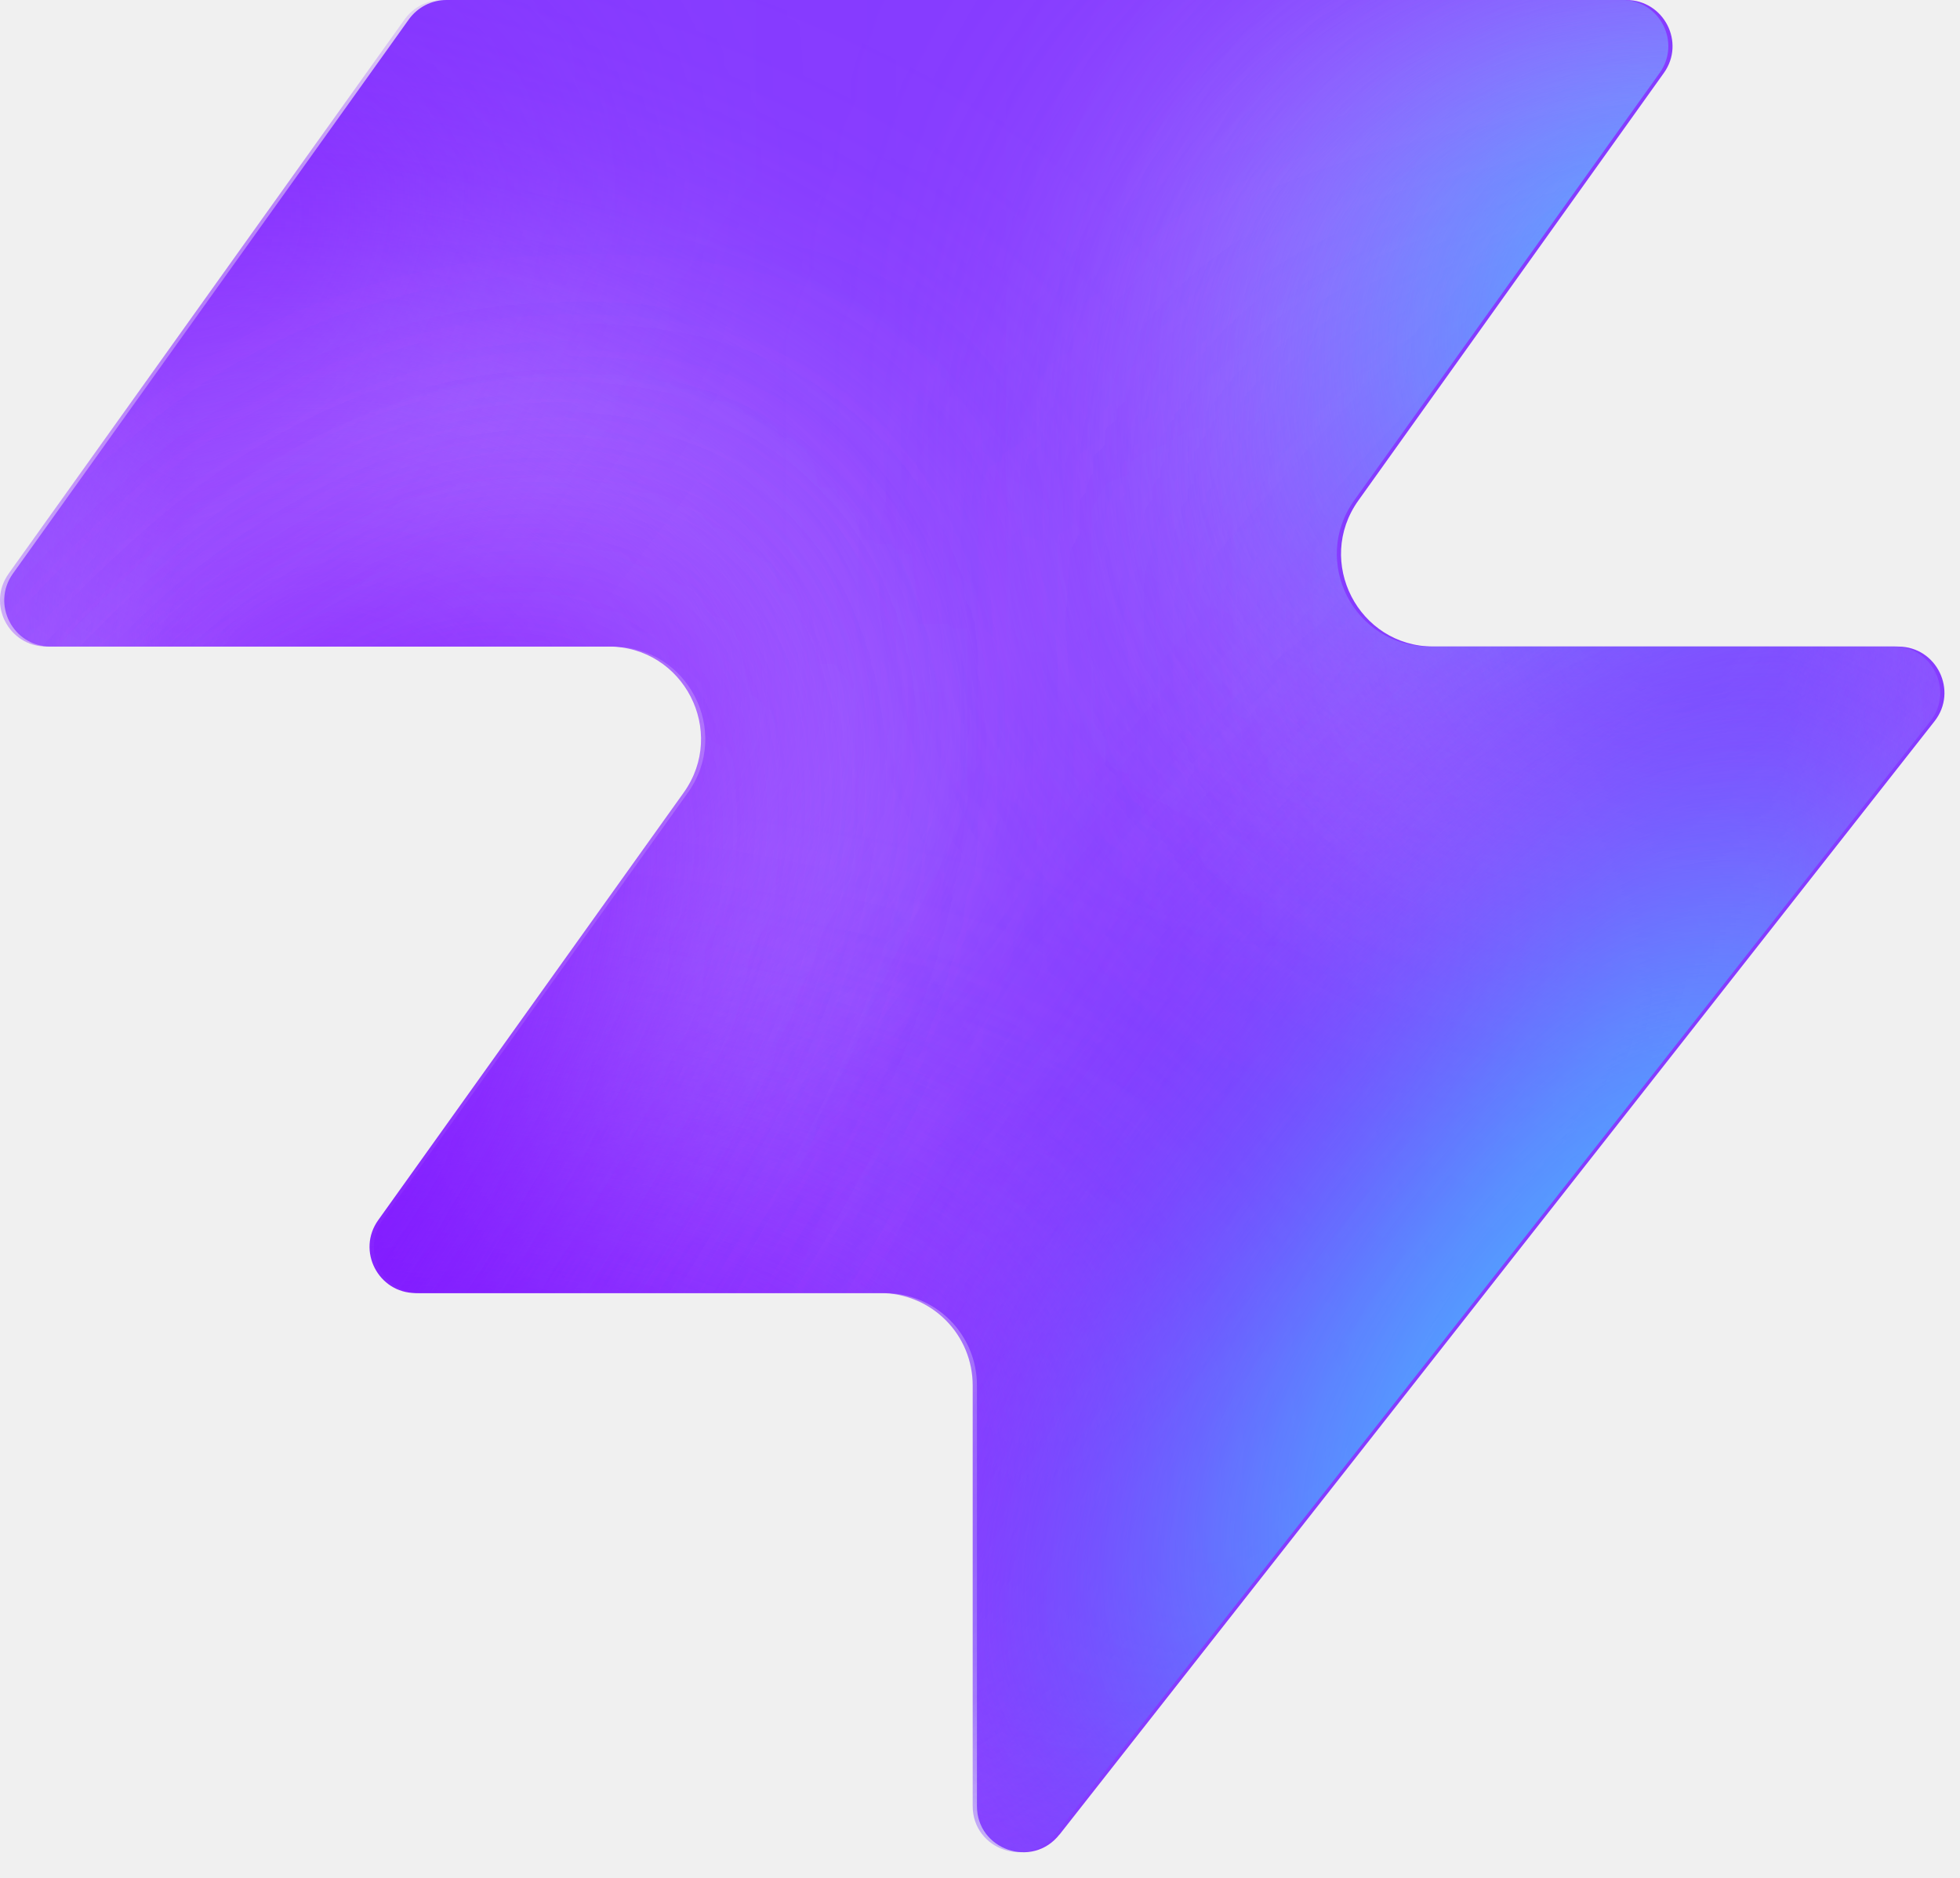
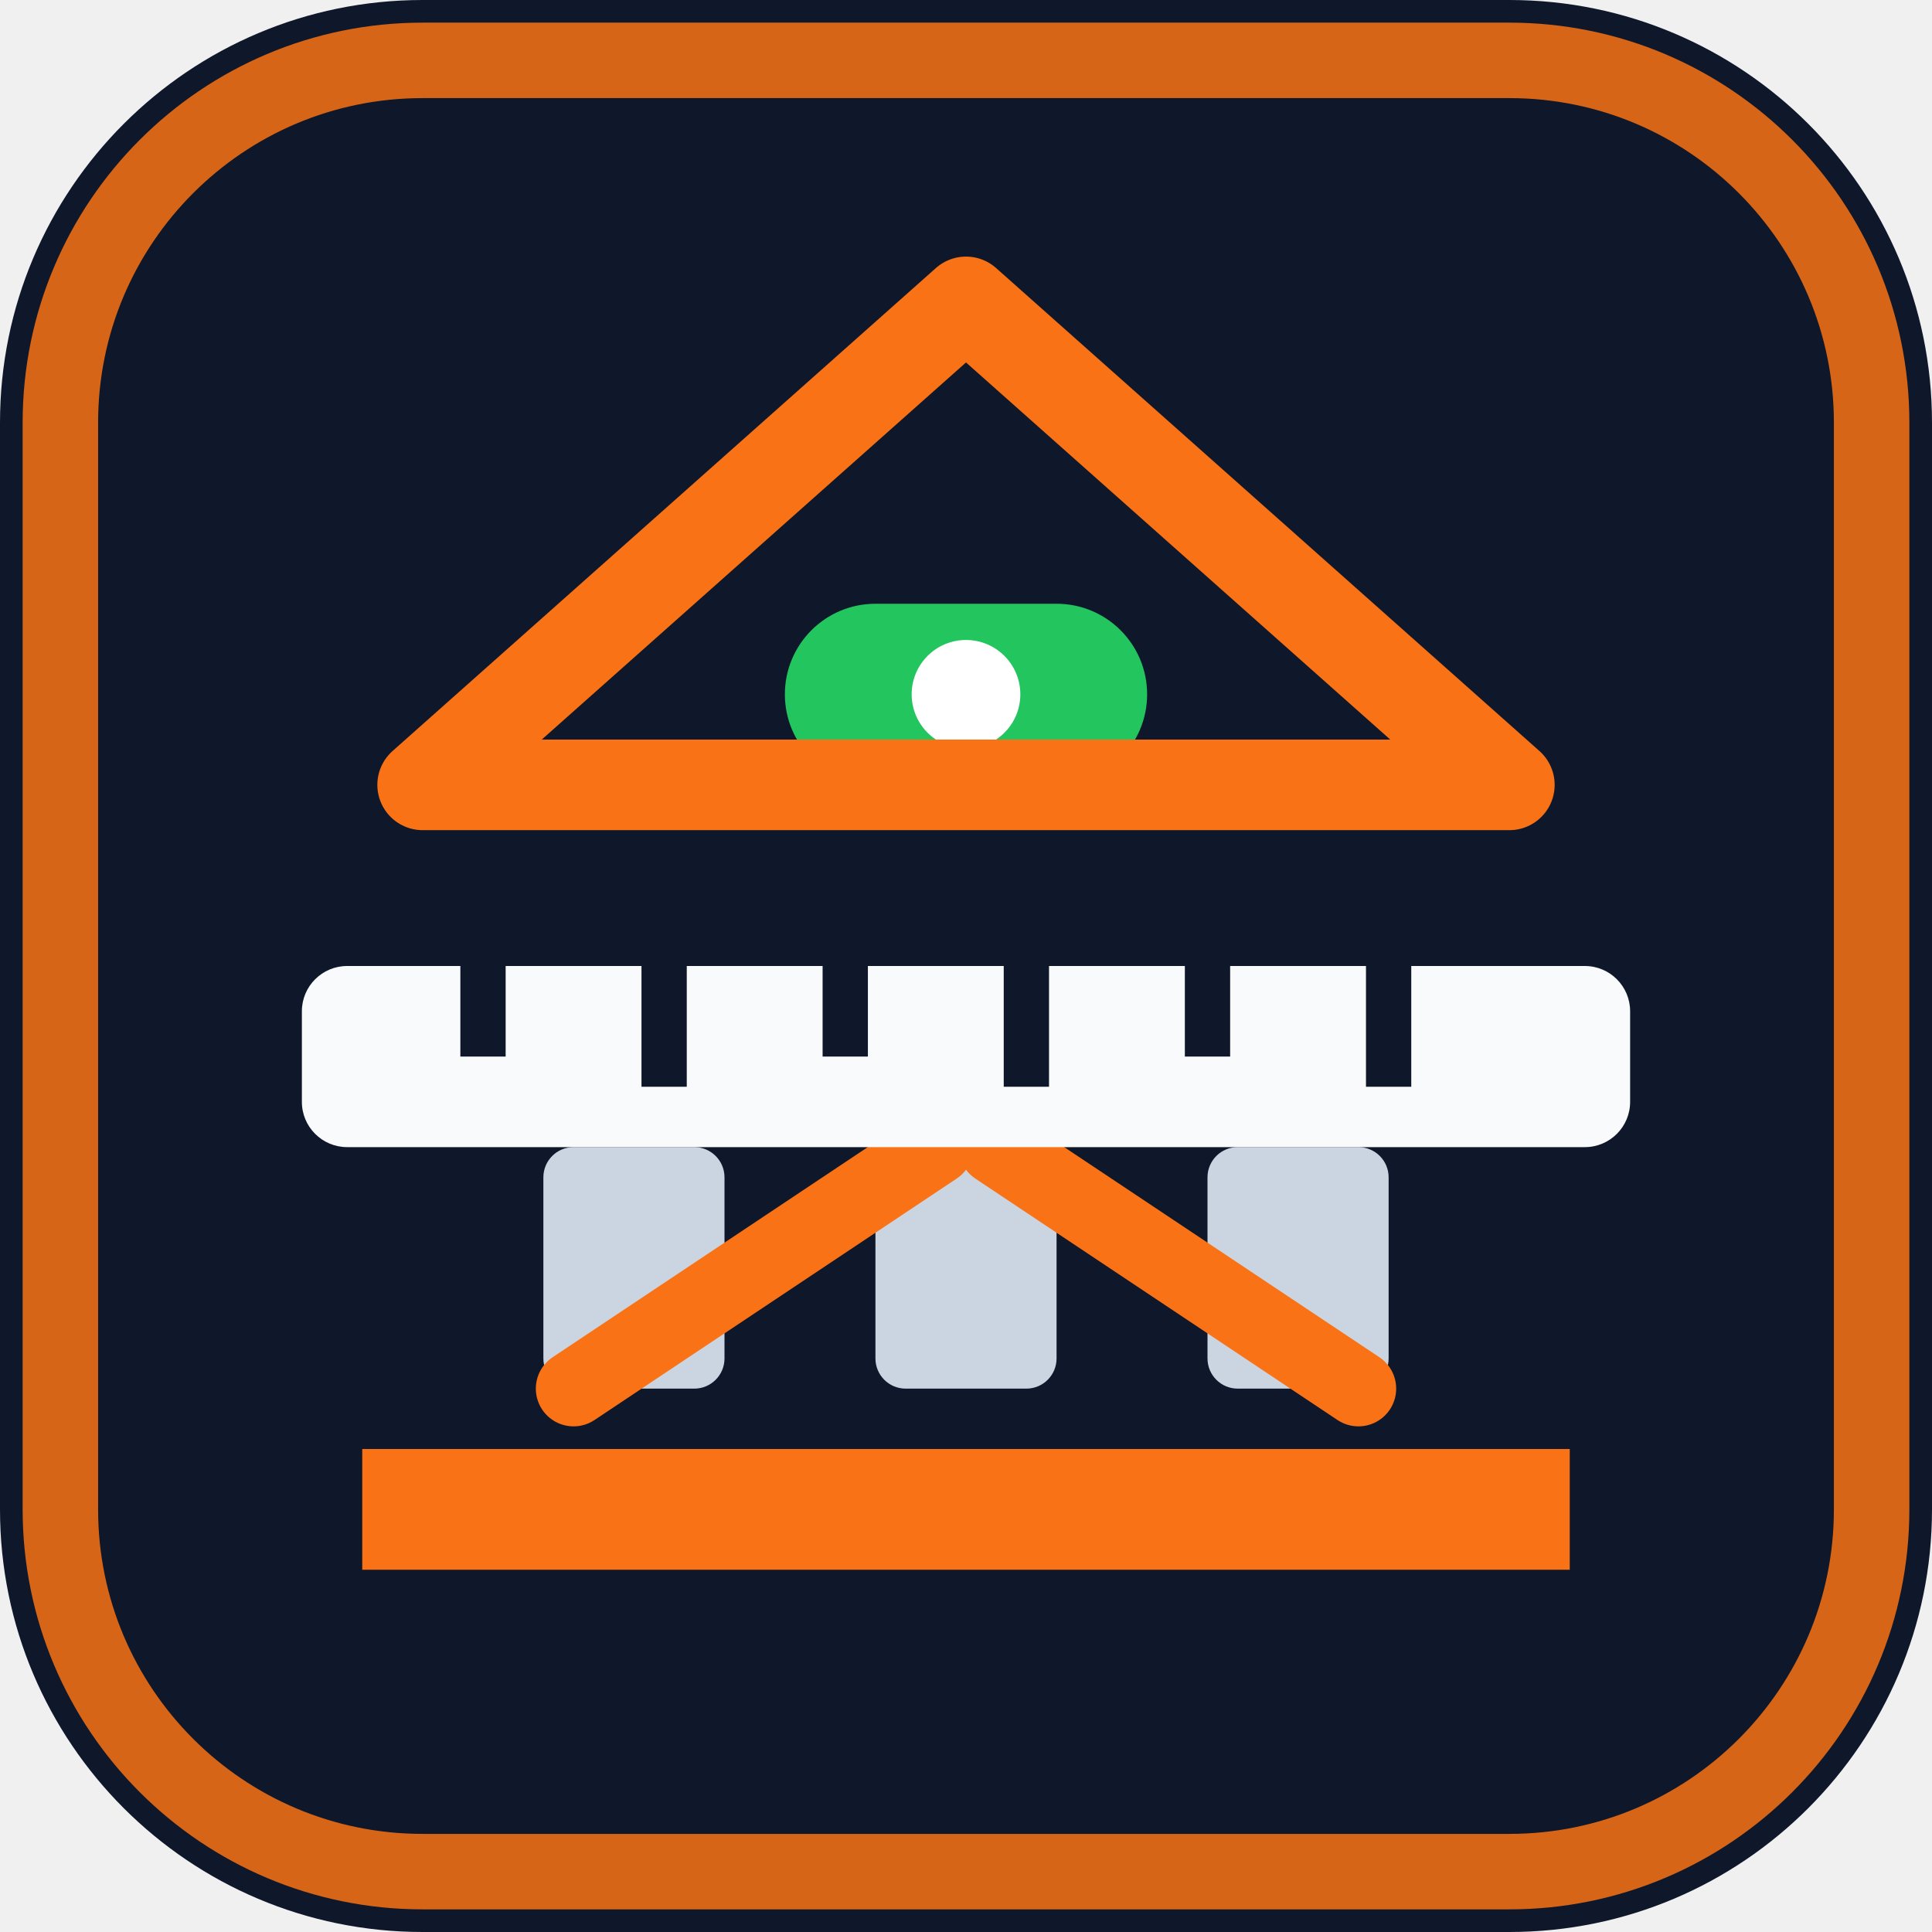
- <svg xmlns="http://www.w3.org/2000/svg" width="48" height="46" fill="none" viewBox="0 0 48 46">
-   <path fill="#863bff" d="M25.946 44.938c-.664.845-2.021.375-2.021-.698V33.937a2.26 2.26 0 0 0-2.262-2.262H10.287c-.92 0-1.456-1.04-.92-1.788l7.48-10.471c1.07-1.497 0-3.578-1.842-3.578H1.237c-.92 0-1.456-1.04-.92-1.788L10.013.474c.214-.297.556-.474.92-.474h28.894c.92 0 1.456 1.04.92 1.788l-7.48 10.471c-1.07 1.498 0 3.579 1.842 3.579h11.377c.943 0 1.473 1.088.89 1.83L25.947 44.94z" style="fill:#863bff;fill:color(display-p3 .525 .23 1);fill-opacity:1" />
-   <mask id="a" width="48" height="46" x="0" y="0" maskUnits="userSpaceOnUse" style="mask-type:alpha">
-     <path fill="#000" d="M25.842 44.938c-.664.844-2.021.375-2.021-.698V33.937a2.26 2.26 0 0 0-2.262-2.262H10.183c-.92 0-1.456-1.04-.92-1.788l7.48-10.471c1.07-1.498 0-3.579-1.842-3.579H1.133c-.92 0-1.456-1.04-.92-1.787L9.91.473c.214-.297.556-.474.92-.474h28.894c.92 0 1.456 1.04.92 1.788l-7.48 10.471c-1.07 1.498 0 3.578 1.842 3.578h11.377c.943 0 1.473 1.088.89 1.832L25.843 44.94z" style="fill:#000;fill-opacity:1" />
-   </mask>
-   <g mask="url(#a)">
-     <g filter="url(#b)">
-       <ellipse cx="5.508" cy="14.704" fill="#ede6ff" rx="5.508" ry="14.704" style="fill:#ede6ff;fill:color(display-p3 .927 .903 1);fill-opacity:1" transform="matrix(.00324 1 1 -.00324 -4.47 31.516)" />
-     </g>
-     <g filter="url(#c)">
-       <ellipse cx="10.399" cy="29.851" fill="#ede6ff" rx="10.399" ry="29.851" style="fill:#ede6ff;fill:color(display-p3 .927 .903 1);fill-opacity:1" transform="matrix(.00324 1 1 -.00324 -39.328 7.883)" />
-     </g>
-     <g filter="url(#d)">
-       <ellipse cx="5.508" cy="30.487" fill="#7e14ff" rx="5.508" ry="30.487" style="fill:#7e14ff;fill:color(display-p3 .492 .077 1);fill-opacity:1" transform="rotate(89.814 -25.913 -14.639)scale(1 -1)" />
-     </g>
-     <g filter="url(#e)">
-       <ellipse cx="5.508" cy="30.599" fill="#7e14ff" rx="5.508" ry="30.599" style="fill:#7e14ff;fill:color(display-p3 .492 .077 1);fill-opacity:1" transform="rotate(89.814 -32.644 -3.334)scale(1 -1)" />
-     </g>
-     <g filter="url(#f)">
-       <ellipse cx="5.508" cy="30.599" fill="#7e14ff" rx="5.508" ry="30.599" style="fill:#7e14ff;fill:color(display-p3 .492 .077 1);fill-opacity:1" transform="matrix(.00324 1 1 -.00324 -34.34 30.47)" />
-     </g>
-     <g filter="url(#g)">
-       <ellipse cx="14.072" cy="22.078" fill="#ede6ff" rx="14.072" ry="22.078" style="fill:#ede6ff;fill:color(display-p3 .927 .903 1);fill-opacity:1" transform="rotate(93.35 24.506 48.493)scale(-1 1)" />
-     </g>
-     <g filter="url(#h)">
-       <ellipse cx="3.47" cy="21.501" fill="#7e14ff" rx="3.47" ry="21.501" style="fill:#7e14ff;fill:color(display-p3 .492 .077 1);fill-opacity:1" transform="rotate(89.009 28.708 47.59)scale(-1 1)" />
-     </g>
-     <g filter="url(#i)">
-       <ellipse cx="3.47" cy="21.501" fill="#7e14ff" rx="3.47" ry="21.501" style="fill:#7e14ff;fill:color(display-p3 .492 .077 1);fill-opacity:1" transform="rotate(89.009 28.708 47.59)scale(-1 1)" />
-     </g>
-     <g filter="url(#j)">
-       <ellipse cx=".387" cy="8.972" fill="#7e14ff" rx="4.407" ry="29.108" style="fill:#7e14ff;fill:color(display-p3 .492 .077 1);fill-opacity:1" transform="rotate(39.51 .387 8.972)" />
-     </g>
-     <g filter="url(#k)">
-       <ellipse cx="47.523" cy="-6.092" fill="#7e14ff" rx="4.407" ry="29.108" style="fill:#7e14ff;fill:color(display-p3 .492 .077 1);fill-opacity:1" transform="rotate(37.892 47.523 -6.092)" />
-     </g>
-     <g filter="url(#l)">
-       <ellipse cx="41.412" cy="6.333" fill="#47bfff" rx="5.971" ry="9.665" style="fill:#47bfff;fill:color(display-p3 .28 .748 1);fill-opacity:1" transform="rotate(37.892 41.412 6.333)" />
-     </g>
-     <g filter="url(#m)">
-       <ellipse cx="-1.879" cy="38.332" fill="#7e14ff" rx="4.407" ry="29.108" style="fill:#7e14ff;fill:color(display-p3 .492 .077 1);fill-opacity:1" transform="rotate(37.892 -1.88 38.332)" />
-     </g>
-     <g filter="url(#n)">
-       <ellipse cx="-1.879" cy="38.332" fill="#7e14ff" rx="4.407" ry="29.108" style="fill:#7e14ff;fill:color(display-p3 .492 .077 1);fill-opacity:1" transform="rotate(37.892 -1.88 38.332)" />
-     </g>
-     <g filter="url(#o)">
-       <ellipse cx="35.651" cy="29.907" fill="#7e14ff" rx="4.407" ry="29.108" style="fill:#7e14ff;fill:color(display-p3 .492 .077 1);fill-opacity:1" transform="rotate(37.892 35.651 29.907)" />
-     </g>
-     <g filter="url(#p)">
-       <ellipse cx="38.418" cy="32.4" fill="#47bfff" rx="5.971" ry="15.297" style="fill:#47bfff;fill:color(display-p3 .28 .748 1);fill-opacity:1" transform="rotate(37.892 38.418 32.4)" />
-     </g>
-   </g>
-   <defs>
-     <filter id="b" width="60.045" height="41.654" x="-19.77" y="16.149" color-interpolation-filters="sRGB" filterUnits="userSpaceOnUse">
-       <feFlood flood-opacity="0" result="BackgroundImageFix" />
-       <feBlend in="SourceGraphic" in2="BackgroundImageFix" result="shape" />
-       <feGaussianBlur result="effect1_foregroundBlur_2002_17158" stdDeviation="7.659" />
-     </filter>
-     <filter id="c" width="90.34" height="51.437" x="-54.613" y="-7.533" color-interpolation-filters="sRGB" filterUnits="userSpaceOnUse">
-       <feFlood flood-opacity="0" result="BackgroundImageFix" />
-       <feBlend in="SourceGraphic" in2="BackgroundImageFix" result="shape" />
-       <feGaussianBlur result="effect1_foregroundBlur_2002_17158" stdDeviation="7.659" />
-     </filter>
-     <filter id="d" width="79.355" height="29.4" x="-49.64" y="2.03" color-interpolation-filters="sRGB" filterUnits="userSpaceOnUse">
-       <feFlood flood-opacity="0" result="BackgroundImageFix" />
-       <feBlend in="SourceGraphic" in2="BackgroundImageFix" result="shape" />
-       <feGaussianBlur result="effect1_foregroundBlur_2002_17158" stdDeviation="4.596" />
-     </filter>
-     <filter id="e" width="79.579" height="29.4" x="-45.045" y="20.029" color-interpolation-filters="sRGB" filterUnits="userSpaceOnUse">
-       <feFlood flood-opacity="0" result="BackgroundImageFix" />
-       <feBlend in="SourceGraphic" in2="BackgroundImageFix" result="shape" />
-       <feGaussianBlur result="effect1_foregroundBlur_2002_17158" stdDeviation="4.596" />
-     </filter>
-     <filter id="f" width="79.579" height="29.4" x="-43.513" y="21.178" color-interpolation-filters="sRGB" filterUnits="userSpaceOnUse">
-       <feFlood flood-opacity="0" result="BackgroundImageFix" />
-       <feBlend in="SourceGraphic" in2="BackgroundImageFix" result="shape" />
-       <feGaussianBlur result="effect1_foregroundBlur_2002_17158" stdDeviation="4.596" />
-     </filter>
-     <filter id="g" width="74.749" height="58.852" x="15.756" y="-17.901" color-interpolation-filters="sRGB" filterUnits="userSpaceOnUse">
-       <feFlood flood-opacity="0" result="BackgroundImageFix" />
-       <feBlend in="SourceGraphic" in2="BackgroundImageFix" result="shape" />
-       <feGaussianBlur result="effect1_foregroundBlur_2002_17158" stdDeviation="7.659" />
-     </filter>
-     <filter id="h" width="61.377" height="25.362" x="23.548" y="2.284" color-interpolation-filters="sRGB" filterUnits="userSpaceOnUse">
-       <feFlood flood-opacity="0" result="BackgroundImageFix" />
-       <feBlend in="SourceGraphic" in2="BackgroundImageFix" result="shape" />
-       <feGaussianBlur result="effect1_foregroundBlur_2002_17158" stdDeviation="4.596" />
-     </filter>
-     <filter id="i" width="61.377" height="25.362" x="23.548" y="2.284" color-interpolation-filters="sRGB" filterUnits="userSpaceOnUse">
-       <feFlood flood-opacity="0" result="BackgroundImageFix" />
-       <feBlend in="SourceGraphic" in2="BackgroundImageFix" result="shape" />
-       <feGaussianBlur result="effect1_foregroundBlur_2002_17158" stdDeviation="4.596" />
-     </filter>
-     <filter id="j" width="56.045" height="63.649" x="-27.636" y="-22.853" color-interpolation-filters="sRGB" filterUnits="userSpaceOnUse">
-       <feFlood flood-opacity="0" result="BackgroundImageFix" />
-       <feBlend in="SourceGraphic" in2="BackgroundImageFix" result="shape" />
-       <feGaussianBlur result="effect1_foregroundBlur_2002_17158" stdDeviation="4.596" />
-     </filter>
-     <filter id="k" width="54.814" height="64.646" x="20.116" y="-38.415" color-interpolation-filters="sRGB" filterUnits="userSpaceOnUse">
-       <feFlood flood-opacity="0" result="BackgroundImageFix" />
-       <feBlend in="SourceGraphic" in2="BackgroundImageFix" result="shape" />
-       <feGaussianBlur result="effect1_foregroundBlur_2002_17158" stdDeviation="4.596" />
-     </filter>
-     <filter id="l" width="33.541" height="35.313" x="24.641" y="-11.323" color-interpolation-filters="sRGB" filterUnits="userSpaceOnUse">
-       <feFlood flood-opacity="0" result="BackgroundImageFix" />
-       <feBlend in="SourceGraphic" in2="BackgroundImageFix" result="shape" />
-       <feGaussianBlur result="effect1_foregroundBlur_2002_17158" stdDeviation="4.596" />
-     </filter>
-     <filter id="m" width="54.814" height="64.646" x="-29.286" y="6.009" color-interpolation-filters="sRGB" filterUnits="userSpaceOnUse">
-       <feFlood flood-opacity="0" result="BackgroundImageFix" />
-       <feBlend in="SourceGraphic" in2="BackgroundImageFix" result="shape" />
-       <feGaussianBlur result="effect1_foregroundBlur_2002_17158" stdDeviation="4.596" />
-     </filter>
-     <filter id="n" width="54.814" height="64.646" x="-29.286" y="6.009" color-interpolation-filters="sRGB" filterUnits="userSpaceOnUse">
-       <feFlood flood-opacity="0" result="BackgroundImageFix" />
-       <feBlend in="SourceGraphic" in2="BackgroundImageFix" result="shape" />
-       <feGaussianBlur result="effect1_foregroundBlur_2002_17158" stdDeviation="4.596" />
-     </filter>
-     <filter id="o" width="54.814" height="64.646" x="8.244" y="-2.416" color-interpolation-filters="sRGB" filterUnits="userSpaceOnUse">
-       <feFlood flood-opacity="0" result="BackgroundImageFix" />
-       <feBlend in="SourceGraphic" in2="BackgroundImageFix" result="shape" />
-       <feGaussianBlur result="effect1_foregroundBlur_2002_17158" stdDeviation="4.596" />
-     </filter>
-     <filter id="p" width="39.409" height="43.623" x="18.713" y="10.588" color-interpolation-filters="sRGB" filterUnits="userSpaceOnUse">
-       <feFlood flood-opacity="0" result="BackgroundImageFix" />
-       <feBlend in="SourceGraphic" in2="BackgroundImageFix" result="shape" />
-       <feGaussianBlur result="effect1_foregroundBlur_2002_17158" stdDeviation="4.596" />
-     </filter>
-   </defs>
+ <svg xmlns="http://www.w3.org/2000/svg" viewBox="0 0 64 64" fill="none">
+   <rect width="64" height="64" rx="14" fill="#0f172a" />
+   <rect x="2" y="2" width="60" height="60" rx="12" stroke="#f97316" stroke-width="2.5" stroke-opacity="0.85" />
+   <path d="M12 48h40v4H12z" fill="#f97316" rx="1.5" />
+   <rect x="18" y="38" width="6" height="8" rx="1" fill="#cbd5e1" />
+   <rect x="29" y="38" width="6" height="8" rx="1" fill="#cbd5e1" />
+   <rect x="40" y="38" width="6" height="8" rx="1" fill="#cbd5e1" />
+   <path d="M19 46L31 38M33 38L45 46" stroke="#f97316" stroke-width="2.5" stroke-linecap="round" />
+   <rect x="10" y="32" width="44" height="6" rx="1.5" fill="#f8fafc" />
+   <line x1="16" y1="32" x2="16" y2="35" stroke="#0f172a" stroke-width="1.5" />
+   <line x1="22" y1="32" x2="22" y2="36" stroke="#0f172a" stroke-width="1.5" />
+   <line x1="28" y1="32" x2="28" y2="35" stroke="#0f172a" stroke-width="1.5" />
+   <line x1="34" y1="32" x2="34" y2="36" stroke="#0f172a" stroke-width="1.5" />
+   <line x1="40" y1="32" x2="40" y2="35" stroke="#0f172a" stroke-width="1.5" />
+   <line x1="46" y1="32" x2="46" y2="36" stroke="#0f172a" stroke-width="1.5" />
+   <rect x="26" y="20" width="12" height="6" rx="3" fill="#22c55e" />
+   <circle cx="32" cy="23" r="1.8" fill="#ffffff" />
+   <path d="M32 10L14 26h36L32 10z" fill="none" stroke="#f97316" stroke-width="3" stroke-linejoin="round" />
</svg>
